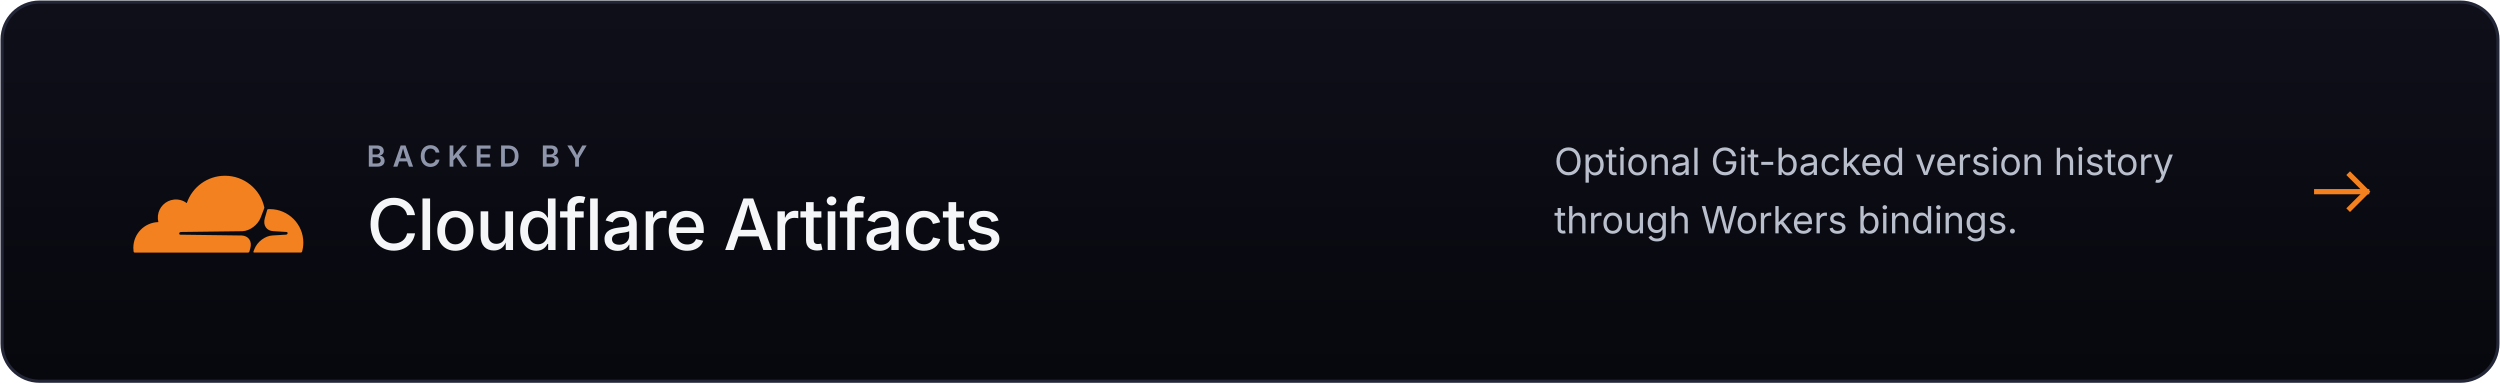
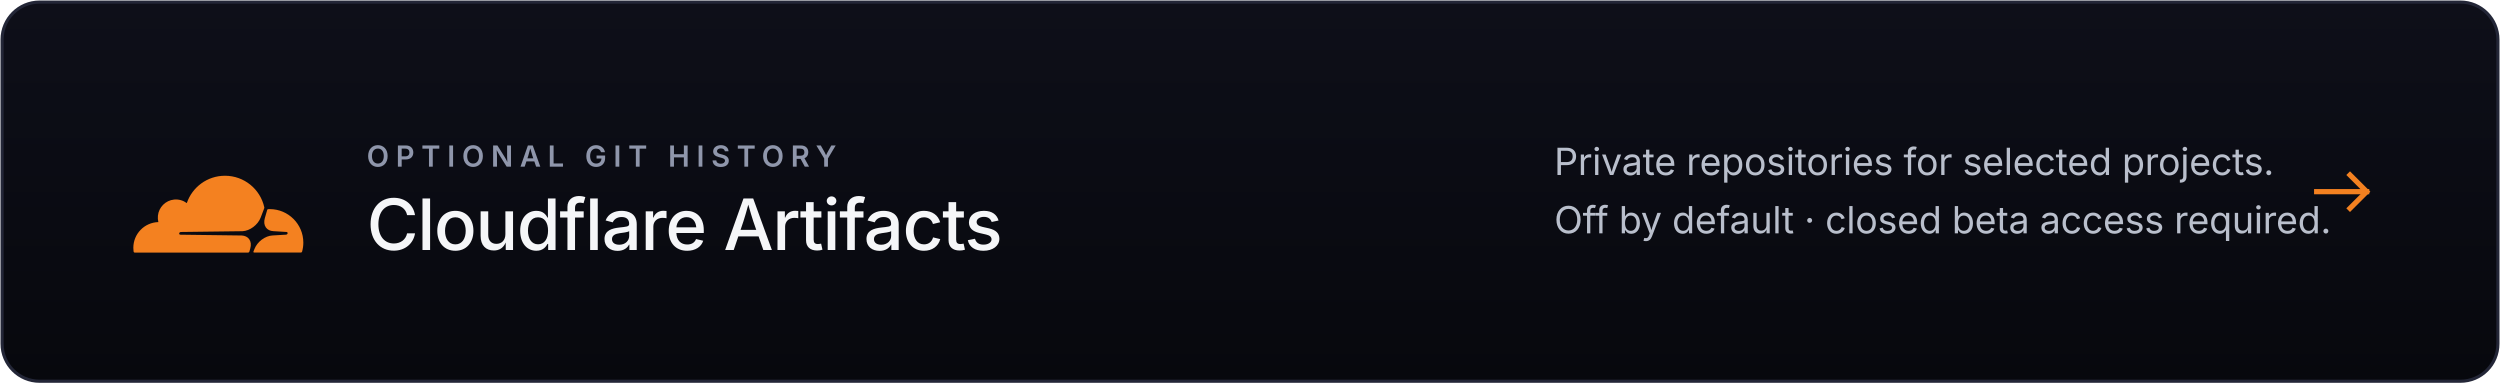
<svg xmlns="http://www.w3.org/2000/svg" width="1200" height="184" viewBox="0 0 1200 184" role="img" aria-labelledby="title description">
  <defs>
    <linearGradient id="frame" x1="0" y1="0" x2="0" y2="1">
      <stop offset="0" stop-color="#0e0f19" />
      <stop offset="1" stop-color="#07080d" />
    </linearGradient>
  </defs>
  <rect x="1" y="1" width="1198" height="182" rx="18" fill="url(#frame)" stroke="#232637" stroke-width="1.5" />
  <g transform="translate(64 62) scale(3.4)" fill="#f48120" aria-hidden="true">
    <path d="M16.509 16.845c.147-.507.091-.971-.155-1.315-.225-.316-.605-.499-1.062-.52l-8.659-.112a.156.156 0 0 1-.133-.071c-.028-.042-.035-.099-.021-.155.028-.084.112-.148.204-.156l8.736-.112c1.035-.049 2.16-.887 2.554-1.914l.499-1.301c.021-.056.029-.113.015-.168-.562-2.546-2.835-4.445-5.55-4.445-2.504 0-4.628 1.618-5.388 3.861-.493-.366-1.119-.562-1.794-.499-1.203.119-2.167 1.083-2.286 2.286-.028.31-.007.613.064.894C1.568 13.171 0 14.775 0 16.752c0 .175.014.351.035.527.014.083.084.147.169.147h15.981c.091 0 .176-.065.203-.155l.12-.427zm2.757-5.563c-.077 0-.161 0-.238.011-.057 0-.105.042-.127.098l-.338 1.174c-.147.507-.092.971.154 1.316.226.316.606.498 1.062.519l1.844.113c.056 0 .105.026.133.07.028.043.035.107.021.156-.028.084-.113.148-.204.155l-1.921.112c-1.041.049-2.158.887-2.553 1.914l-.141.358c-.028.071.021.142.099.142h6.598c.077 0 .147-.049.169-.126.112-.408.176-.837.176-1.28 0-2.603-2.125-4.727-4.734-4.727" />
  </g>
  <g font-family="ui-sans-serif, -apple-system, BlinkMacSystemFont, 'Segoe UI', sans-serif">
-     <text x="176" y="80" fill="#8f96ab" font-size="14" font-weight="600" letter-spacing="3.2">BACKED BY</text>
+     <text x="176" y="80" fill="#8f96ab" font-size="14" font-weight="600" letter-spacing="3.2">OPTIONAL GIT HISTORY</text>
    <text x="176" y="120" fill="#f5f6f8" font-size="34" font-weight="500" letter-spacing="-0.6">Cloudflare Artifacts</text>
    <text x="746" y="84" fill="#b9bfcc" font-size="18" font-weight="400" letter-spacing="-0.1">
-       <tspan x="746" dy="0">Optional Git-backed version history</tspan>
-       <tspan x="746" dy="28">through Workers bindings.</tspan>
+       <tspan x="746" dy="0">Private repositories for selected projects.</tspan>
+       <tspan x="746" dy="28">Off by default · closed beta access required.</tspan>
    </text>
  </g>
  <g transform="translate(1112 92)" fill="none" stroke="#f48120" stroke-linecap="square" stroke-linejoin="miter" stroke-width="2.5" aria-hidden="true">
    <path d="M0 0H24" />
    <path d="m16-8 8 8-8 8" />
  </g>
</svg>
